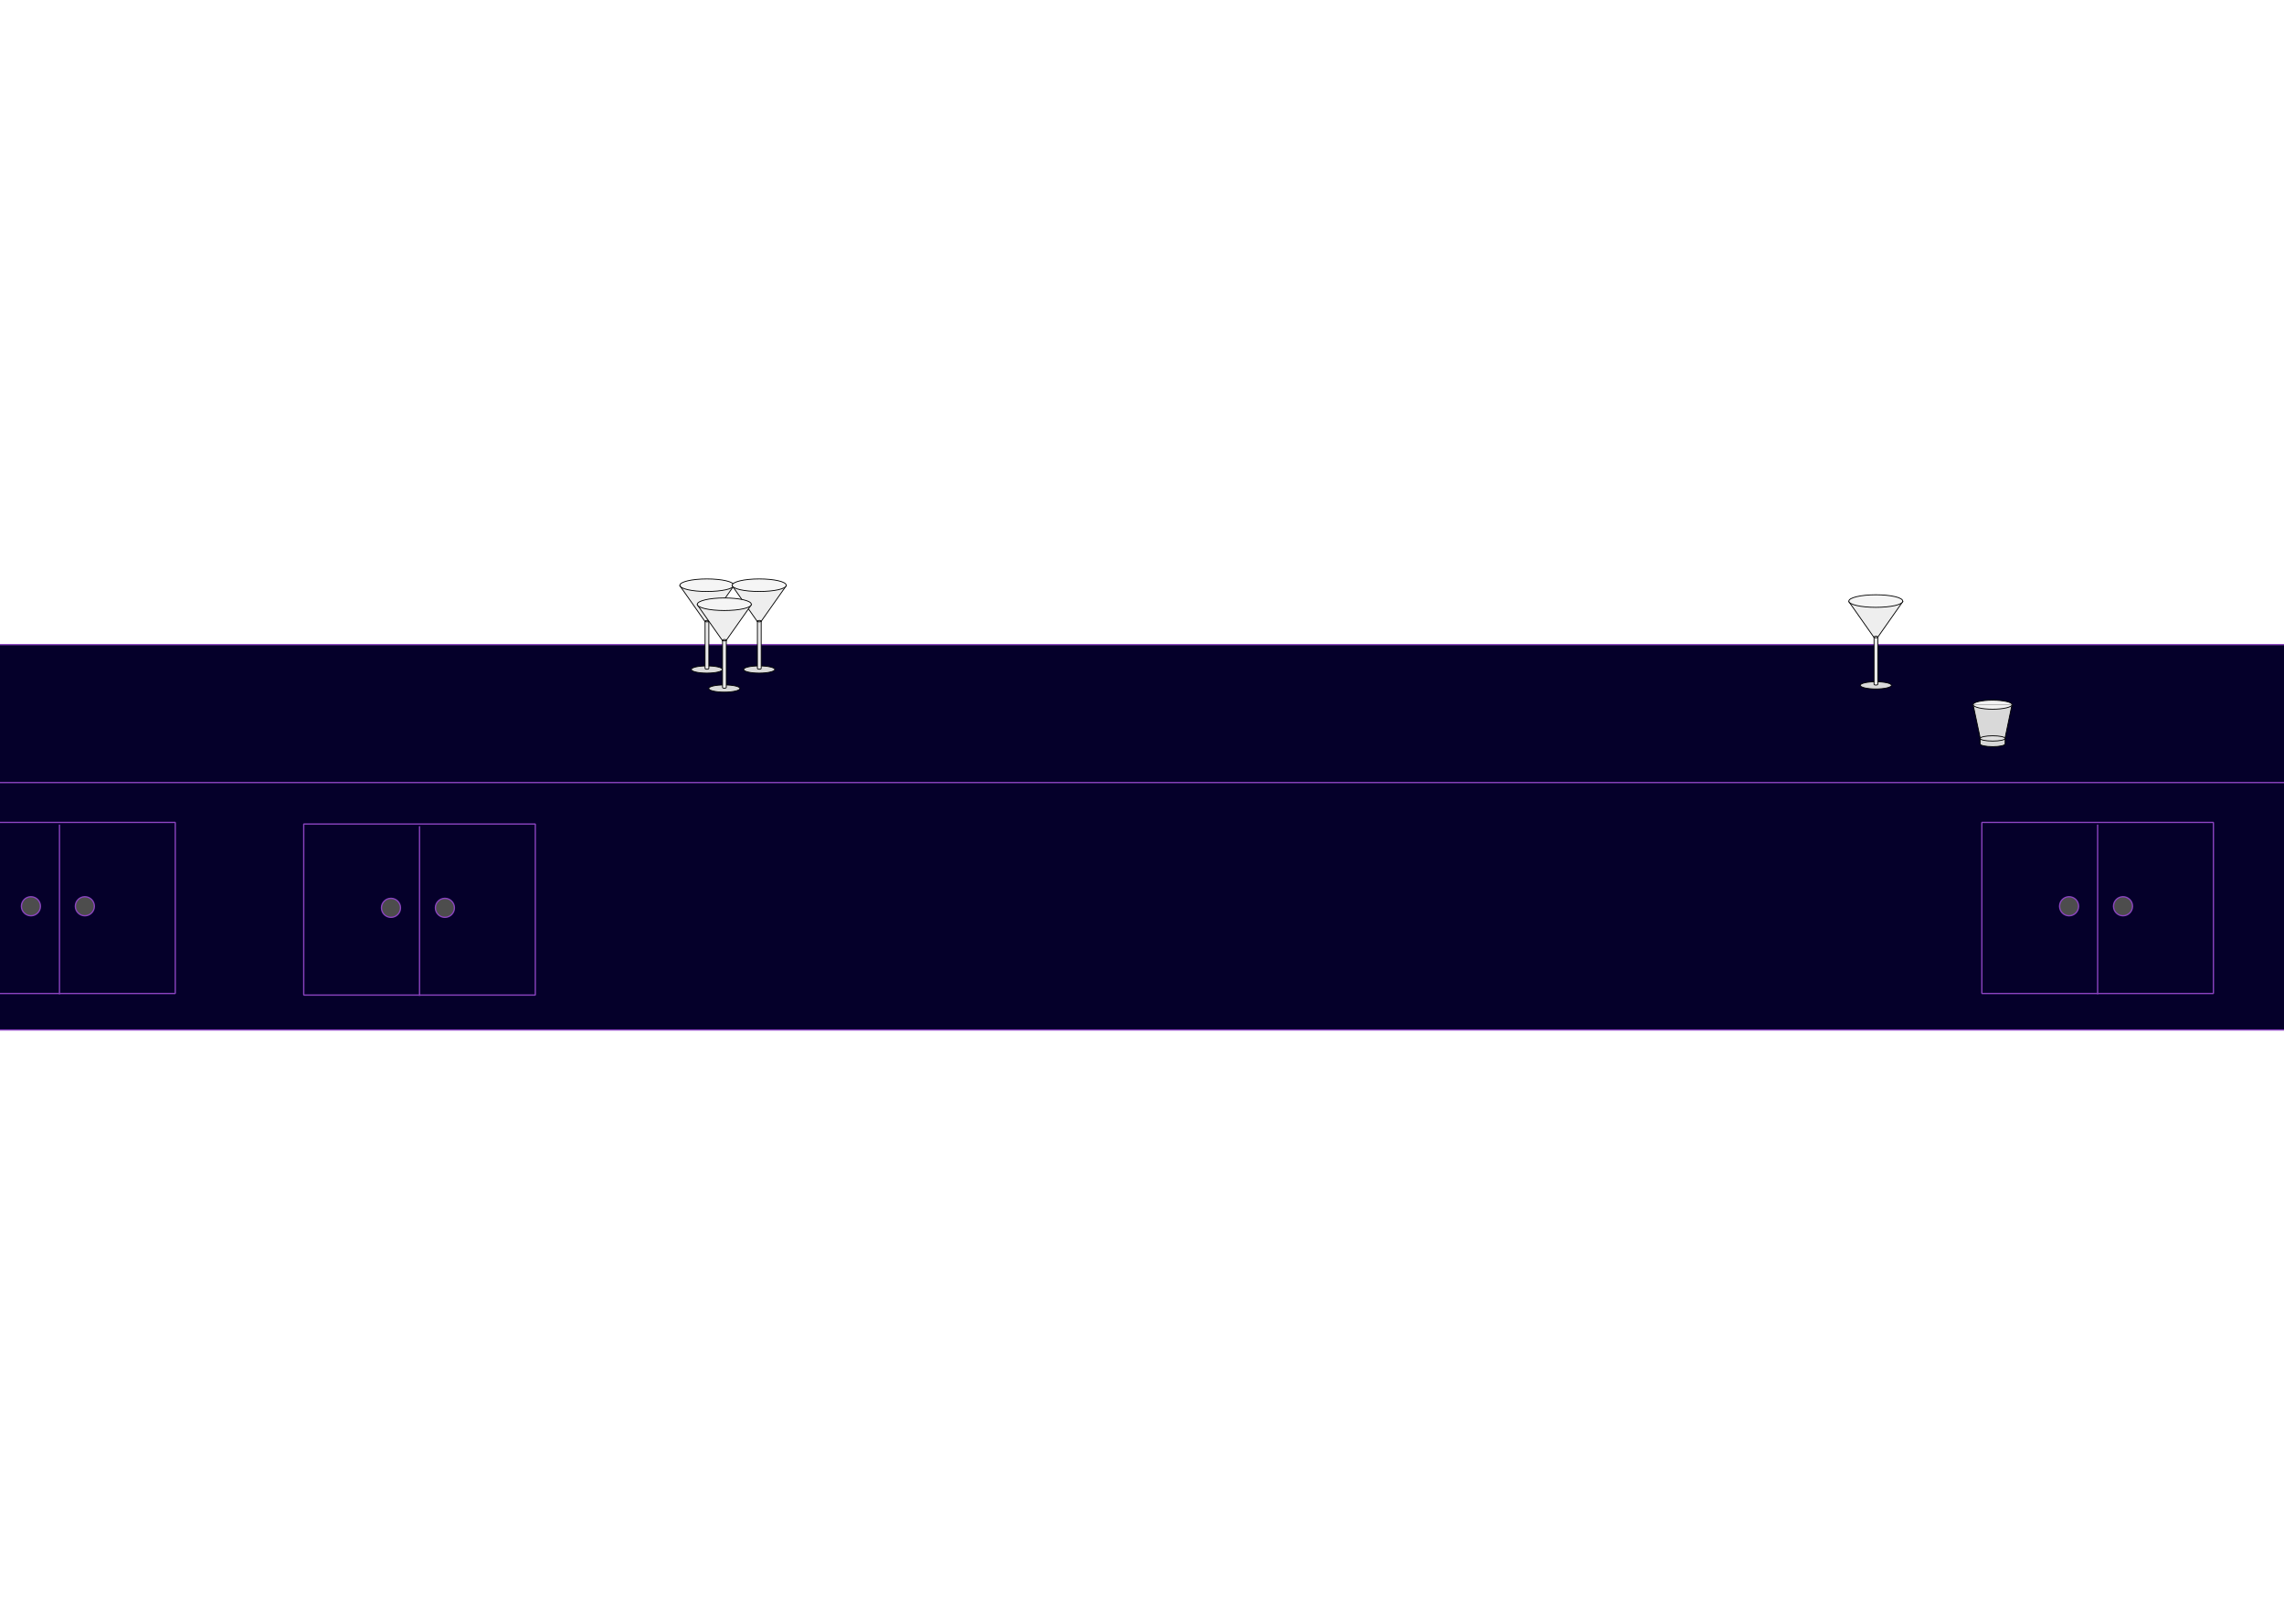
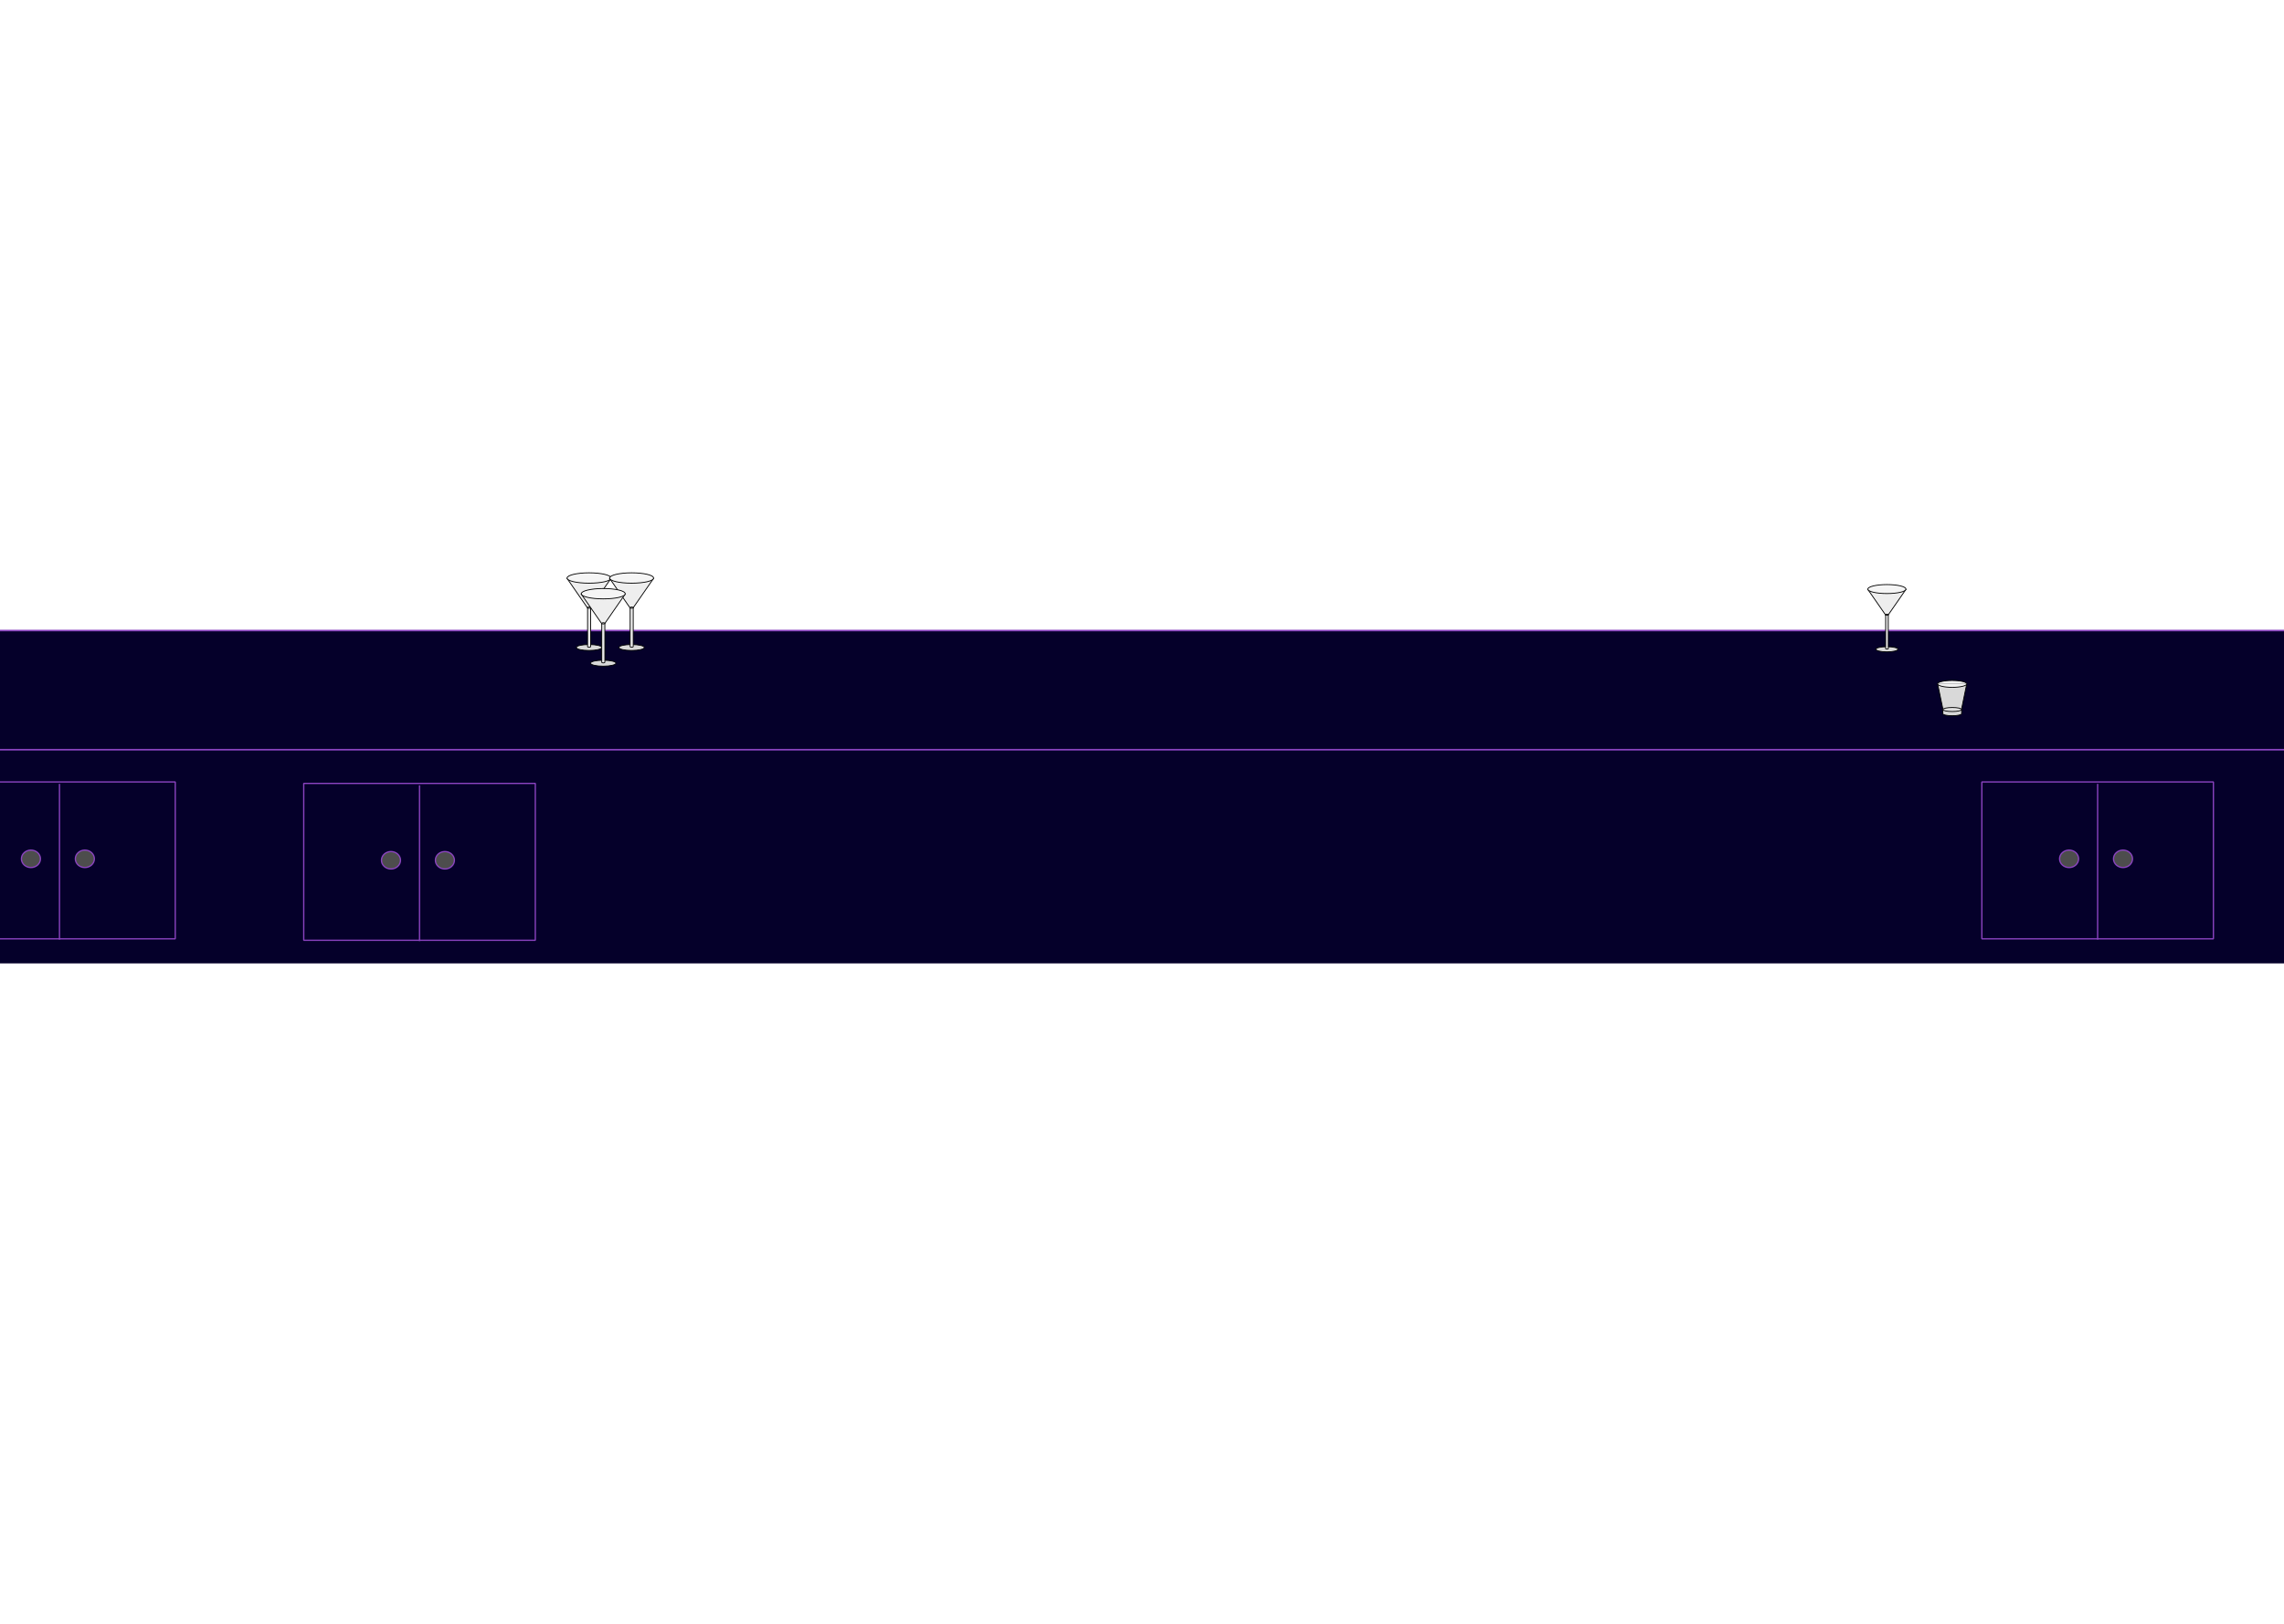
- <svg xmlns="http://www.w3.org/2000/svg" id="Layer_1" data-name="Layer 1" viewBox="0 0 1440 1024">
-   <defs>
-     <style>
-       .cls-1 {
-         fill: #05002a;
-       }
- 
-       .cls-1, .cls-12, .cls-13 {
-         stroke: #8c44c1;
-         stroke-miterlimit: 1;
-         stroke-width: 0.8px;
-       }
- 
-       .cls-2 {
-         fill: #eee;
-       }
- 
-       .cls-10, .cls-11, .cls-2, .cls-4, .cls-6, .cls-7, .cls-8, .cls-9 {
-         fill-rule: evenodd;
-       }
- 
-       .cls-12, .cls-3, .cls-5 {
-         fill: none;
-       }
- 
-       .cls-3, .cls-5 {
-         stroke: #000;
-         stroke-width: 0.52px;
-       }
- 
-       .cls-3 {
-         stroke-miterlimit: 6.4;
-       }
- 
-       .cls-4 {
-         fill: #f5f5f5;
-       }
- 
-       .cls-5 {
-         stroke-linejoin: round;
-       }
- 
-       .cls-6 {
-         fill: #d9d9d9;
-       }
- 
-       .cls-7 {
-         fill: #eaeaea;
-       }
- 
-       .cls-8 {
-         fill: #efefef;
-       }
- 
-       .cls-9 {
-         fill: #f1f1f1;
-       }
- 
-       .cls-10 {
-         fill: #d7d7d7;
-       }
- 
-       .cls-11 {
-         fill: #dfdfdf;
-       }
- 
-       .cls-13 {
-         fill: #4d4d4d;
-       }
-     </style>
-   </defs>
-   <g id="bar-midbackground">
-     <g id="customer-table">
-       <rect class="cls-1" x="-27" y="492.5" width="1497" height="157" />
-       <rect class="cls-1" x="-30" y="406.5" width="1497" height="87" />
-     </g>
-     <g>
-       <path id="path3376" class="cls-2" d="M1182.64,403.6l-17-24.21h34Z" />
-       <path id="path3378" class="cls-3" d="M1182.64,403.6l-17-24.21h34Z" />
-       <path id="path3380" class="cls-4" d="M1182.64,375.08c9.45,0,17,1.74,17,4s-7.6,3.92-17,3.92-17-1.74-17-3.92S1173.24,375.08,1182.64,375.08Z" />
-       <path id="path3382" class="cls-5" d="M1182.64,375.08c9.45,0,17,1.74,17,4s-7.6,3.92-17,3.92-17-1.74-17-3.92,7.6-4,17-4" />
-       <path id="path3384" class="cls-6" d="M1182.69,429.94c5.44,0,9.82,1,9.82,2.24s-4.38,2.29-9.82,2.29-9.82-1-9.82-2.29S1177.26,429.94,1182.69,429.94Z" />
-       <path id="path3386" class="cls-5" d="M1182.69,429.94c5.44,0,9.82,1,9.82,2.24s-4.38,2.29-9.82,2.29-9.82-1-9.82-2.29,4.39-2.24,9.82-2.24" />
-       <path id="path3388" class="cls-7" d="M1182.69,401.25c.69,0,1.22.23,1.22.51v29.75c0,.27-.53.5-1.22.5s-1.16-.23-1.16-.5V401.76C1181.53,401.48,1182.06,401.25,1182.69,401.25Z" />
-       <path id="path3390" class="cls-8" d="M1183.91,401.76c0,.22-.53.44-1.22.44s-1.16-.22-1.16-.44.53-.51,1.16-.51S1183.91,401.48,1183.91,401.76Z" />
-       <path id="path3392" class="cls-5" d="M1182.69,401.25c.69,0,1.22.23,1.22.51v29.75c0,.27-.53.5-1.22.5s-1.16-.23-1.16-.5V401.76C1181.53,401.48,1182.06,401.25,1182.69,401.25Z" />
-       <path id="path3394" class="cls-5" d="M1183.91,401.76c0,.22-.53.44-1.22.44s-1.16-.22-1.16-.44" />
-     </g>
-     <g>
-       <path id="path3376-2" data-name="path3376" class="cls-2" d="M445.64,393.6l-17-24.21h34.05Z" />
-       <path id="path3378-2" data-name="path3378" class="cls-3" d="M445.64,393.6l-17-24.21h34.05Z" />
-       <path id="path3380-2" data-name="path3380" class="cls-4" d="M445.64,365.08c9.45,0,17.05,1.74,17.05,4s-7.6,3.92-17.05,3.92-17-1.74-17-3.92S436.24,365.08,445.64,365.08Z" />
-       <path id="path3382-2" data-name="path3382" class="cls-5" d="M445.64,365.08c9.45,0,17.05,1.74,17.05,4s-7.6,3.92-17.05,3.92-17-1.74-17-3.92,7.6-4,17-4" />
-       <path id="path3384-2" data-name="path3384" class="cls-6" d="M445.69,419.94c5.44,0,9.82,1,9.82,2.24s-4.38,2.29-9.82,2.29-9.82-1-9.82-2.29S440.26,419.94,445.69,419.94Z" />
-       <path id="path3386-2" data-name="path3386" class="cls-5" d="M445.69,419.94c5.44,0,9.82,1,9.82,2.24s-4.38,2.29-9.82,2.29-9.82-1-9.82-2.29,4.39-2.24,9.82-2.24" />
-       <path id="path3388-2" data-name="path3388" class="cls-7" d="M445.69,391.25c.69,0,1.22.23,1.22.51v29.75c0,.27-.53.5-1.22.5s-1.16-.23-1.16-.5V391.76C444.53,391.48,445.06,391.25,445.69,391.25Z" />
-       <path id="path3390-2" data-name="path3390" class="cls-8" d="M446.91,391.76c0,.22-.53.44-1.22.44s-1.16-.22-1.16-.44.53-.51,1.16-.51S446.91,391.48,446.91,391.76Z" />
-       <path id="path3392-2" data-name="path3392" class="cls-5" d="M445.69,391.25c.69,0,1.22.23,1.22.51v29.75c0,.27-.53.5-1.22.5s-1.16-.23-1.16-.5V391.76C444.53,391.48,445.06,391.25,445.69,391.25Z" />
-       <path id="path3394-2" data-name="path3394" class="cls-5" d="M446.91,391.76c0,.22-.53.44-1.22.44s-1.16-.22-1.16-.44" />
-     </g>
-     <g>
-       <path id="path3376-3" data-name="path3376" class="cls-2" d="M478.64,393.6l-17-24.21h34.05Z" />
-       <path id="path3378-3" data-name="path3378" class="cls-3" d="M478.64,393.6l-17-24.21h34.05Z" />
-       <path id="path3380-3" data-name="path3380" class="cls-4" d="M478.64,365.08c9.45,0,17.05,1.74,17.05,4s-7.6,3.92-17.05,3.92-17-1.74-17-3.92S469.24,365.08,478.64,365.08Z" />
-       <path id="path3382-3" data-name="path3382" class="cls-5" d="M478.64,365.08c9.45,0,17.05,1.74,17.05,4s-7.6,3.92-17.05,3.92-17-1.74-17-3.92,7.6-4,17-4" />
-       <path id="path3384-3" data-name="path3384" class="cls-6" d="M478.69,419.94c5.44,0,9.82,1,9.82,2.24s-4.38,2.29-9.82,2.29-9.82-1-9.82-2.29S473.26,419.94,478.69,419.94Z" />
-       <path id="path3386-3" data-name="path3386" class="cls-5" d="M478.69,419.94c5.44,0,9.82,1,9.82,2.24s-4.38,2.29-9.82,2.29-9.82-1-9.82-2.29,4.39-2.24,9.82-2.24" />
-       <path id="path3388-3" data-name="path3388" class="cls-7" d="M478.69,391.25c.69,0,1.22.23,1.22.51v29.75c0,.27-.53.5-1.22.5s-1.16-.23-1.16-.5V391.76C477.53,391.48,478.06,391.25,478.69,391.25Z" />
-       <path id="path3390-3" data-name="path3390" class="cls-8" d="M479.91,391.76c0,.22-.53.44-1.22.44s-1.16-.22-1.16-.44.53-.51,1.16-.51S479.91,391.48,479.91,391.76Z" />
-       <path id="path3392-3" data-name="path3392" class="cls-5" d="M478.69,391.25c.69,0,1.22.23,1.22.51v29.75c0,.27-.53.5-1.22.5s-1.16-.23-1.16-.5V391.76C477.53,391.48,478.06,391.25,478.69,391.25Z" />
-       <path id="path3394-3" data-name="path3394" class="cls-5" d="M479.91,391.76c0,.22-.53.44-1.22.44s-1.16-.22-1.16-.44" />
-     </g>
-     <g>
-       <path id="path3376-4" data-name="path3376" class="cls-2" d="M456.64,405.6l-17-24.21h34.05Z" />
-       <path id="path3378-4" data-name="path3378" class="cls-3" d="M456.64,405.6l-17-24.21h34.05Z" />
-       <path id="path3380-4" data-name="path3380" class="cls-4" d="M456.64,377.08c9.45,0,17.05,1.74,17.05,4s-7.6,3.92-17.05,3.92-17-1.74-17-3.92S447.24,377.08,456.64,377.08Z" />
-       <path id="path3382-4" data-name="path3382" class="cls-5" d="M456.64,377.08c9.45,0,17.05,1.74,17.05,4s-7.6,3.92-17.05,3.92-17-1.74-17-3.92,7.6-4,17-4" />
-       <path id="path3384-4" data-name="path3384" class="cls-6" d="M456.69,431.94c5.44,0,9.82,1,9.82,2.24s-4.38,2.29-9.82,2.29-9.82-1-9.82-2.29S451.26,431.94,456.69,431.94Z" />
-       <path id="path3386-4" data-name="path3386" class="cls-5" d="M456.69,431.94c5.44,0,9.82,1,9.82,2.24s-4.38,2.29-9.82,2.29-9.82-1-9.82-2.29,4.39-2.24,9.82-2.24" />
-       <path id="path3388-4" data-name="path3388" class="cls-7" d="M456.69,403.25c.69,0,1.22.23,1.22.51v29.75c0,.27-.53.5-1.22.5s-1.16-.23-1.16-.5V403.76C455.53,403.48,456.06,403.25,456.69,403.25Z" />
-       <path id="path3390-4" data-name="path3390" class="cls-8" d="M457.91,403.76c0,.22-.53.44-1.22.44s-1.16-.22-1.16-.44.53-.51,1.16-.51S457.91,403.48,457.91,403.76Z" />
-       <path id="path3392-4" data-name="path3392" class="cls-5" d="M456.69,403.25c.69,0,1.22.23,1.22.51v29.75c0,.27-.53.5-1.22.5s-1.16-.23-1.16-.5V403.76C455.53,403.48,456.06,403.25,456.69,403.25Z" />
-       <path id="path3394-4" data-name="path3394" class="cls-5" d="M457.91,403.76c0,.22-.53.44-1.22.44s-1.16-.22-1.16-.44" />
-     </g>
-     <g>
-       <path id="path3416" class="cls-6" d="M1244,444.36l4.59,21.65H1264l4.51-21.65" />
-       <path id="path3418" class="cls-3" d="M1268.54,444.36H1244" />
-       <path id="path3418-2" data-name="path3418" class="cls-3" d="M1244,444.36l4.59,21.65H1264l4.51-21.65" />
-       <path id="path3420" class="cls-9" d="M1268.54,444.36c0-1.56-5.52-2.8-12.29-2.8s-12.28,1.24-12.28,2.8" />
-       <path id="path3420-2" data-name="path3420" class="cls-9" d="M1244,444.36c0,1.56,5.52,2.88,12.28,2.88s12.29-1.32,12.29-2.88" />
-       <path id="path3422" class="cls-5" d="M1268.54,444.36c0-1.56-5.52-2.8-12.29-2.8" />
-       <path id="path3422-2" data-name="path3422" class="cls-5" d="M1244,444.36c0,1.56,5.52,2.88,12.28,2.88s12.29-1.32,12.29-2.88" />
-       <path id="path3422-3" data-name="path3422" class="cls-5" d="M1256.25,441.56c-6.76,0-12.28,1.24-12.28,2.8" />
-       <path id="path3424" class="cls-10" d="M1256.33,464c-4.35,0-7.93.75-7.93,1.73v3.38c0,1,3.58,1.73,7.93,1.73s7.85-.74,7.85-1.73v-3.38C1264.18,464.7,1260.68,464,1256.33,464Z" />
-       <path id="path3426" class="cls-11" d="M1248.4,465.68c0,.91,3.58,1.65,7.93,1.65s7.85-.74,7.85-1.65-3.5-1.73-7.85-1.73S1248.4,464.7,1248.4,465.68Z" />
-       <path id="path3428" class="cls-5" d="M1256.33,464c-4.35,0-7.93.75-7.93,1.73v3.38c0,1,3.58,1.73,7.93,1.73s7.85-.74,7.85-1.73v-3.38C1264.18,464.7,1260.68,464,1256.33,464Z" />
-       <path id="path3430" class="cls-5" d="M1248.4,465.68c0,.91,3.58,1.65,7.93,1.65s7.85-.74,7.85-1.65" />
-     </g>
-     <g>
-       <rect class="cls-1" x="191.5" y="519.65" width="146" height="107.85" />
-       <line class="cls-12" x1="264.5" y1="521" x2="264.5" y2="628" />
-       <circle class="cls-13" cx="246.5" cy="572.5" r="6" />
-       <circle class="cls-13" cx="280.5" cy="572.5" r="6" />
-     </g>
-     <g>
-       <rect class="cls-1" x="-35.5" y="518.65" width="146" height="107.85" />
-       <line class="cls-12" x1="37.5" y1="520" x2="37.5" y2="627" />
-       <circle class="cls-13" cx="19.5" cy="571.5" r="6" />
-       <circle class="cls-13" cx="53.5" cy="571.5" r="6" />
-     </g>
-     <g>
-       <rect class="cls-1" x="1249.5" y="518.65" width="146" height="107.85" />
-       <line class="cls-12" x1="1322.5" y1="520" x2="1322.5" y2="627" />
-       <circle class="cls-13" cx="1304.5" cy="571.5" r="6" />
-       <circle class="cls-13" cx="1338.5" cy="571.5" r="6" />
-     </g>
+ <svg xmlns="http://www.w3.org/2000/svg" id="bar-midbackground" viewBox="0 0 1440 1024">
+   <g id="customer-table">
+     <rect x="-27" y="471.92" width="1497" height="135.61" fill="#05002a" />
+     <rect x="-30" y="397.63" width="1497" height="75.15" fill="#05002a" stroke="#8c44c1" stroke-miterlimit="10" />
  </g>
+   <path id="path3376" d="M1189.63,389l-12-17.3h24Z" fill="#eee" />
+   <path id="path3378" d="M1189.63,389l-12-17.3h24Z" fill="none" stroke="#000" stroke-miterlimit="6.4" stroke-width="0.52" />
+   <path id="path3380" d="M1189.63,368.64c6.66,0,12,1.24,12,2.86s-5.36,2.8-12,2.8-12-1.24-12-2.8S1183,368.64,1189.63,368.64Z" fill="#f5f5f5" />
+   <path id="path3382" d="M1189.63,368.64c6.66,0,12,1.24,12,2.86s-5.36,2.8-12,2.8-12-1.24-12-2.8,5.36-2.86,12-2.86" fill="none" stroke="#000" stroke-linejoin="round" stroke-width="0.52" />
+   <path id="path3384" d="M1189.66,407.83c3.83,0,6.92.71,6.92,1.6s-3.09,1.64-6.92,1.64-6.92-.71-6.92-1.64S1185.84,407.83,1189.66,407.83Z" fill="#d9d9d9" />
+   <path id="path3386" d="M1189.66,407.83c3.83,0,6.92.71,6.92,1.6s-3.09,1.64-6.92,1.64-6.92-.71-6.92-1.64,3.09-1.6,6.92-1.6" fill="none" stroke="#000" stroke-linejoin="round" stroke-width="0.52" />
+   <path id="path3388" d="M1189.66,387.33c.49,0,.86.16.86.36V409c0,.19-.37.36-.86.36s-.82-.16-.82-.36V387.7C1188.85,387.5,1189.22,387.33,1189.66,387.33Z" fill="#eaeaea" />
+   <path id="path3390" d="M1190.52,387.7c0,.16-.37.31-.86.31s-.82-.16-.82-.31.37-.36.82-.36S1190.52,387.5,1190.52,387.7Z" fill="#efefef" />
+   <path id="path3392" d="M1189.66,387.33c.49,0,.86.16.86.36V409c0,.19-.37.36-.86.36s-.82-.16-.82-.36V387.7C1188.85,387.5,1189.22,387.33,1189.66,387.33Z" fill="none" stroke="#000" stroke-linejoin="round" stroke-width="0.52" />
+   <path id="path3394" d="M1190.52,387.7c0,.16-.37.31-.86.31s-.82-.16-.82-.31" fill="none" stroke="#000" stroke-linejoin="round" stroke-width="0.52" />
+   <path id="path3376-2" d="M371.35,384.75l-13.83-20h27.69Z" fill="#eee" />
+   <path id="path3378-2" d="M371.35,384.75l-13.83-20h27.69Z" fill="none" stroke="#000" stroke-miterlimit="6.4" stroke-width="0.52" />
+   <path id="path3380-2" d="M371.35,361.23c7.69,0,13.87,1.43,13.87,3.3s-6.18,3.23-13.87,3.23-13.83-1.43-13.83-3.23S363.71,361.23,371.35,361.23Z" fill="#f5f5f5" />
+   <path id="path3382-2" d="M371.35,361.23c7.69,0,13.87,1.43,13.87,3.3s-6.18,3.23-13.87,3.23-13.83-1.43-13.83-3.23,6.18-3.3,13.83-3.3" fill="none" stroke="#000" stroke-linejoin="round" stroke-width="0.52" />
+   <path id="path3384-2" d="M371.39,406.46c4.42,0,8,.82,8,1.85s-3.56,1.89-8,1.89-8-.82-8-1.89S367,406.46,371.39,406.46Z" fill="#d9d9d9" />
+   <path id="path3386-2" d="M371.39,406.46c4.42,0,8,.82,8,1.85s-3.56,1.89-8,1.89-8-.82-8-1.89,3.57-1.85,8-1.85" fill="none" stroke="#000" stroke-linejoin="round" stroke-width="0.52" />
+   <path id="path3388-2" d="M371.39,382.81c.56,0,1,.19,1,.42v24.53c0,.22-.43.41-1,.41s-.94-.19-.94-.41V383.23C370.45,383,370.88,382.81,371.39,382.81Z" fill="#eaeaea" />
+   <path id="path3390-2" d="M372.39,383.23c0,.18-.43.36-1,.36s-.94-.18-.94-.36.43-.42.94-.42S372.39,383,372.39,383.23Z" fill="#efefef" />
+   <path id="path3392-2" d="M371.39,382.81c.56,0,1,.19,1,.42v24.53c0,.22-.43.41-1,.41s-.94-.19-.94-.41V383.23C370.45,383,370.88,382.81,371.39,382.81Z" fill="none" stroke="#000" stroke-linejoin="round" stroke-width="0.52" />
+   <path id="path3394-2" d="M372.39,383.23c0,.18-.43.36-1,.36s-.94-.18-.94-.36" fill="none" stroke="#000" stroke-linejoin="round" stroke-width="0.52" />
+   <path id="path3376-3" d="M398.19,384.75l-13.83-20h27.69Z" fill="#eee" />
+   <path id="path3378-3" d="M398.19,384.75l-13.83-20h27.69Z" fill="none" stroke="#000" stroke-miterlimit="6.4" stroke-width="0.52" />
+   <path id="path3380-3" d="M398.19,361.23c7.69,0,13.87,1.43,13.87,3.3s-6.18,3.23-13.87,3.23-13.83-1.43-13.83-3.23S390.55,361.23,398.19,361.23Z" fill="#f5f5f5" />
+   <path id="path3382-3" d="M398.19,361.23c7.69,0,13.87,1.43,13.87,3.3s-6.18,3.23-13.87,3.23-13.83-1.43-13.83-3.23,6.18-3.3,13.83-3.3" fill="none" stroke="#000" stroke-linejoin="round" stroke-width="0.52" />
+   <path id="path3384-3" d="M398.23,406.46c4.42,0,8,.82,8,1.85s-3.56,1.89-8,1.89-8-.82-8-1.89S393.82,406.46,398.23,406.46Z" fill="#d9d9d9" />
+   <path id="path3386-3" d="M398.23,406.46c4.42,0,8,.82,8,1.85s-3.56,1.89-8,1.89-8-.82-8-1.89,3.57-1.85,8-1.85" fill="none" stroke="#000" stroke-linejoin="round" stroke-width="0.52" />
+   <path id="path3388-3" d="M398.23,382.81c.56,0,1,.19,1,.42v24.53c0,.22-.43.41-1,.41s-.94-.19-.94-.41V383.23C397.29,383,397.72,382.81,398.23,382.81Z" fill="#eaeaea" />
+   <path id="path3390-3" d="M399.23,383.23c0,.18-.43.36-1,.36s-.94-.18-.94-.36.43-.42.94-.42S399.23,383,399.23,383.23Z" fill="#efefef" />
+   <path id="path3392-3" d="M398.23,382.81c.56,0,1,.19,1,.42v24.53c0,.22-.43.41-1,.41s-.94-.19-.94-.41V383.23C397.29,383,397.72,382.81,398.23,382.81Z" fill="none" stroke="#000" stroke-linejoin="round" stroke-width="0.52" />
+   <path id="path3394-3" d="M399.23,383.23c0,.18-.43.36-1,.36s-.94-.18-.94-.36" fill="none" stroke="#000" stroke-linejoin="round" stroke-width="0.52" />
+   <path id="path3376-4" d="M380.3,394.64l-13.83-20h27.69Z" fill="#eee" />
+   <path id="path3378-4" d="M380.3,394.64l-13.83-20h27.69Z" fill="none" stroke="#000" stroke-miterlimit="6.4" stroke-width="0.52" />
+   <path id="path3380-4" d="M380.3,371.13c7.69,0,13.87,1.43,13.87,3.3s-6.18,3.23-13.87,3.23-13.83-1.43-13.83-3.23S372.65,371.13,380.3,371.13Z" fill="#f5f5f5" />
+   <path id="path3382-4" d="M380.3,371.13c7.69,0,13.87,1.43,13.87,3.3s-6.18,3.23-13.87,3.23-13.83-1.43-13.83-3.23,6.18-3.3,13.83-3.3" fill="none" stroke="#000" stroke-linejoin="round" stroke-width="0.52" />
+   <path id="path3384-4" d="M380.34,416.36c4.42,0,8,.82,8,1.85s-3.56,1.89-8,1.89-8-.82-8-1.89S375.92,416.36,380.34,416.36Z" fill="#d9d9d9" />
+   <path id="path3386-4" d="M380.34,416.36c4.42,0,8,.82,8,1.85s-3.56,1.89-8,1.89-8-.82-8-1.89,3.57-1.85,8-1.85" fill="none" stroke="#000" stroke-linejoin="round" stroke-width="0.52" />
+   <path id="path3388-4" d="M380.34,392.7c.56,0,1,.19,1,.42v24.53c0,.22-.43.41-1,.41s-.94-.19-.94-.41V393.12C379.4,392.89,379.83,392.7,380.34,392.7Z" fill="#eaeaea" />
+   <path id="path3390-4" d="M381.33,393.12c0,.18-.43.36-1,.36s-.94-.18-.94-.36.43-.42.94-.42S381.33,392.89,381.33,393.12Z" fill="#efefef" />
+   <path id="path3392-4" d="M380.34,392.7c.56,0,1,.19,1,.42v24.53c0,.22-.43.41-1,.41s-.94-.19-.94-.41V393.12C379.4,392.89,379.83,392.7,380.34,392.7Z" fill="none" stroke="#000" stroke-linejoin="round" stroke-width="0.52" />
+   <path id="path3394-4" d="M381.33,393.12c0,.18-.43.36-1,.36s-.94-.18-.94-.36" fill="none" stroke="#000" stroke-linejoin="round" stroke-width="0.52" />
+   <path id="path3416" d="M1221.62,431.26l3.44,16.44h11.54l3.38-16.44" fill="#d9d9d9" />
+   <path id="path3418" d="M1240,431.26h-18.38" fill="none" stroke="#000" stroke-miterlimit="6.4" stroke-width="0.52" />
+   <path id="path3418-2" d="M1221.62,431.26l3.44,16.44h11.54l3.38-16.44" fill="none" stroke="#000" stroke-miterlimit="6.4" stroke-width="0.52" />
+   <path id="path3420" d="M1240,431.26c0-1.18-4.13-2.13-9.21-2.13s-9.2.94-9.2,2.13" fill="#f1f1f1" />
+   <path id="path3420-2" d="M1221.62,431.26c0,1.18,4.13,2.19,9.2,2.19s9.21-1,9.21-2.19" fill="#f1f1f1" />
+   <path id="path3422" d="M1240,431.26c0-1.18-4.13-2.13-9.21-2.13" fill="none" stroke="#000" stroke-linejoin="round" stroke-width="0.52" />
+   <path id="path3422-2" d="M1221.62,431.26c0,1.18,4.13,2.19,9.2,2.19s9.21-1,9.21-2.19" fill="none" stroke="#000" stroke-linejoin="round" stroke-width="0.52" />
+   <path id="path3422-3" d="M1230.8,429.13c-5.06,0-9.2.94-9.2,2.13" fill="none" stroke="#000" stroke-linejoin="round" stroke-width="0.52" />
+   <path id="path3424" d="M1230.86,446.17c-3.26,0-5.94.57-5.94,1.31v2.57c0,.76,2.68,1.31,5.94,1.31s5.88-.56,5.88-1.31v-2.57C1236.74,446.7,1234.11,446.17,1230.86,446.17Z" fill="#d7d7d7" />
+   <path id="path3426" d="M1224.92,447.45c0,.69,2.68,1.25,5.94,1.25s5.88-.56,5.88-1.25-2.62-1.31-5.88-1.31S1224.92,446.7,1224.92,447.45Z" fill="#dfdfdf" />
+   <path id="path3428" d="M1230.86,446.17c-3.26,0-5.94.57-5.94,1.31v2.57c0,.76,2.68,1.31,5.94,1.31s5.88-.56,5.88-1.31v-2.57C1236.74,446.7,1234.11,446.17,1230.86,446.17Z" fill="none" stroke="#000" stroke-linejoin="round" stroke-width="0.52" />
+   <path id="path3430" d="M1224.92,447.45c0,.69,2.68,1.25,5.94,1.25s5.88-.56,5.88-1.25" fill="none" stroke="#000" stroke-linejoin="round" stroke-width="0.52" />
+   <rect x="191.5" y="494.02" width="146" height="98.94" fill="#05002a" stroke="#8c44c1" stroke-miterlimit="1" stroke-width="0.8" />
+   <line x1="264.5" y1="495.26" x2="264.5" y2="593.42" fill="none" stroke="#8c44c1" stroke-miterlimit="1" stroke-width="0.8" />
+   <ellipse cx="246.5" cy="542.5" rx="6" ry="5.5" fill="#4d4d4d" stroke="#8c44c1" stroke-miterlimit="1" stroke-width="0.8" />
+   <ellipse cx="280.5" cy="542.5" rx="6" ry="5.5" fill="#4d4d4d" stroke="#8c44c1" stroke-miterlimit="1" stroke-width="0.8" />
+   <rect x="-35.5" y="493.1" width="146" height="98.94" fill="#05002a" stroke="#8c44c1" stroke-miterlimit="1" stroke-width="0.8" />
+   <line x1="37.5" y1="494.34" x2="37.5" y2="592.5" fill="none" stroke="#8c44c1" stroke-miterlimit="1" stroke-width="0.8" />
+   <ellipse cx="19.5" cy="541.59" rx="6" ry="5.5" fill="#4d4d4d" stroke="#8c44c1" stroke-miterlimit="1" stroke-width="0.8" />
+   <ellipse cx="53.5" cy="541.59" rx="6" ry="5.5" fill="#4d4d4d" stroke="#8c44c1" stroke-miterlimit="1" stroke-width="0.8" />
+   <rect x="1249.5" y="493.1" width="146" height="98.94" fill="#05002a" stroke="#8c44c1" stroke-miterlimit="1" stroke-width="0.8" />
+   <line x1="1322.5" y1="494.34" x2="1322.5" y2="592.5" fill="none" stroke="#8c44c1" stroke-miterlimit="1" stroke-width="0.8" />
+   <ellipse cx="1304.5" cy="541.59" rx="6" ry="5.5" fill="#4d4d4d" stroke="#8c44c1" stroke-miterlimit="1" stroke-width="0.8" />
+   <ellipse cx="1338.5" cy="541.59" rx="6" ry="5.5" fill="#4d4d4d" stroke="#8c44c1" stroke-miterlimit="1" stroke-width="0.8" />
</svg>
